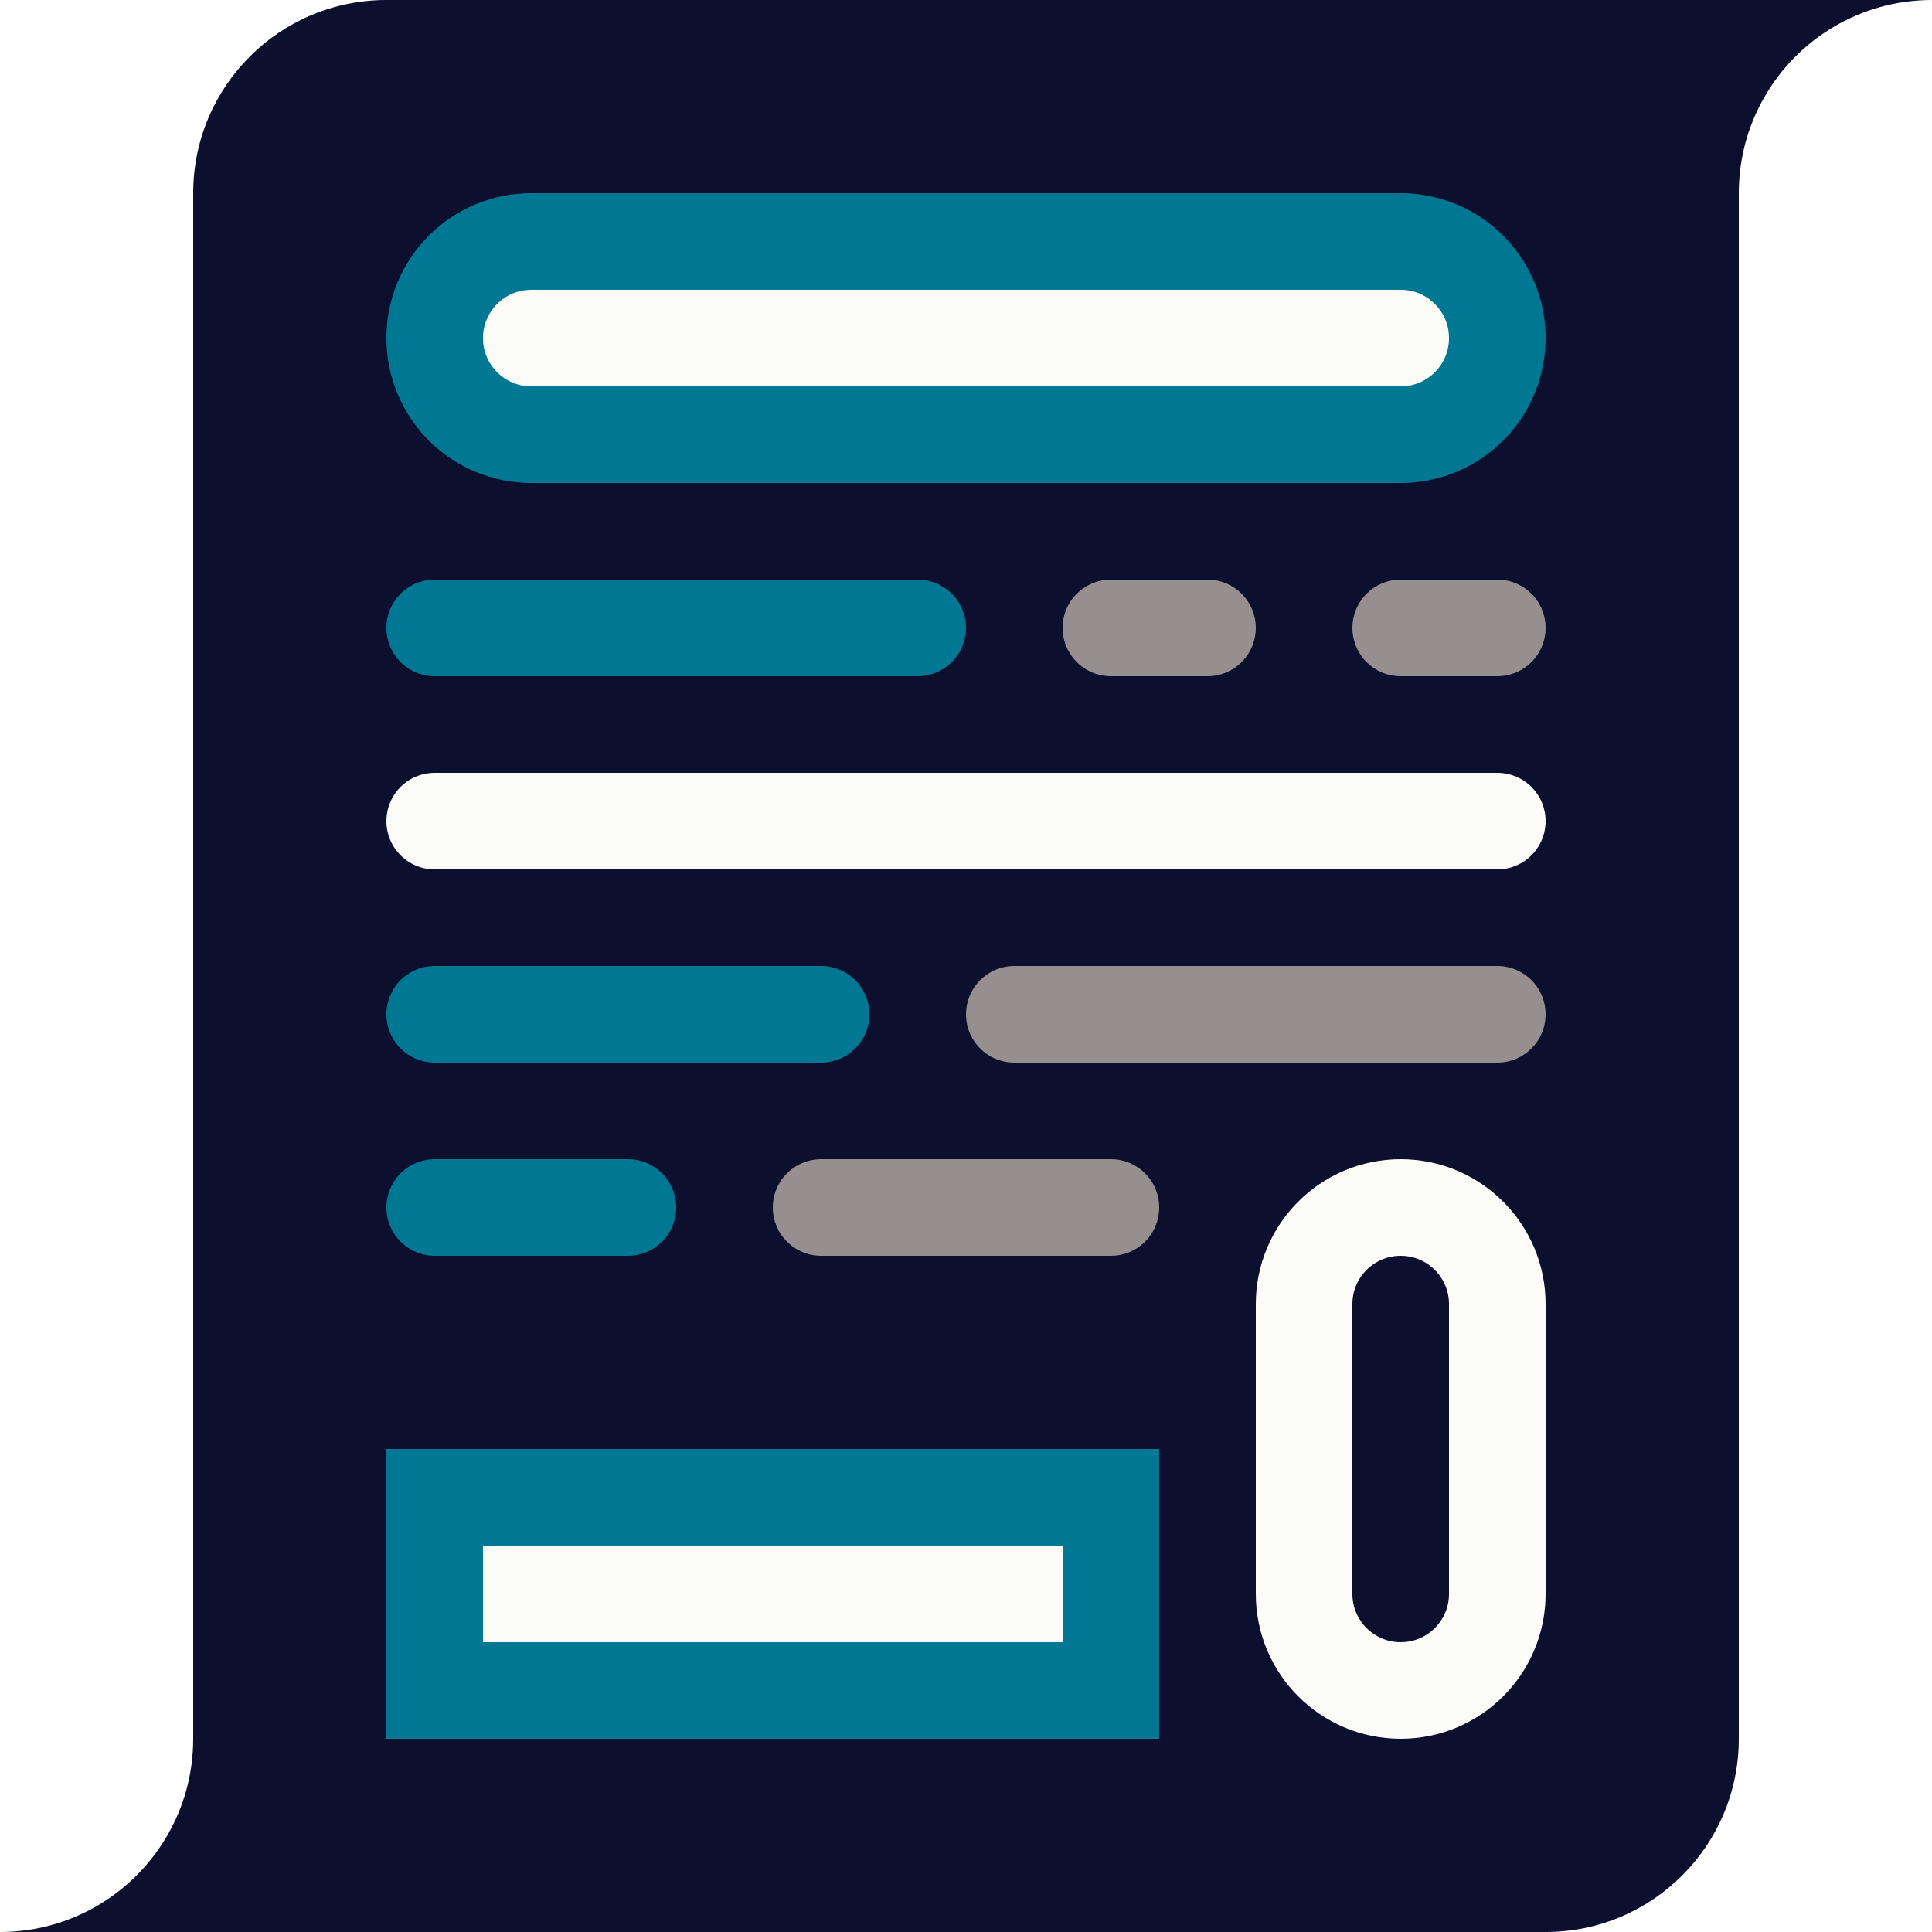
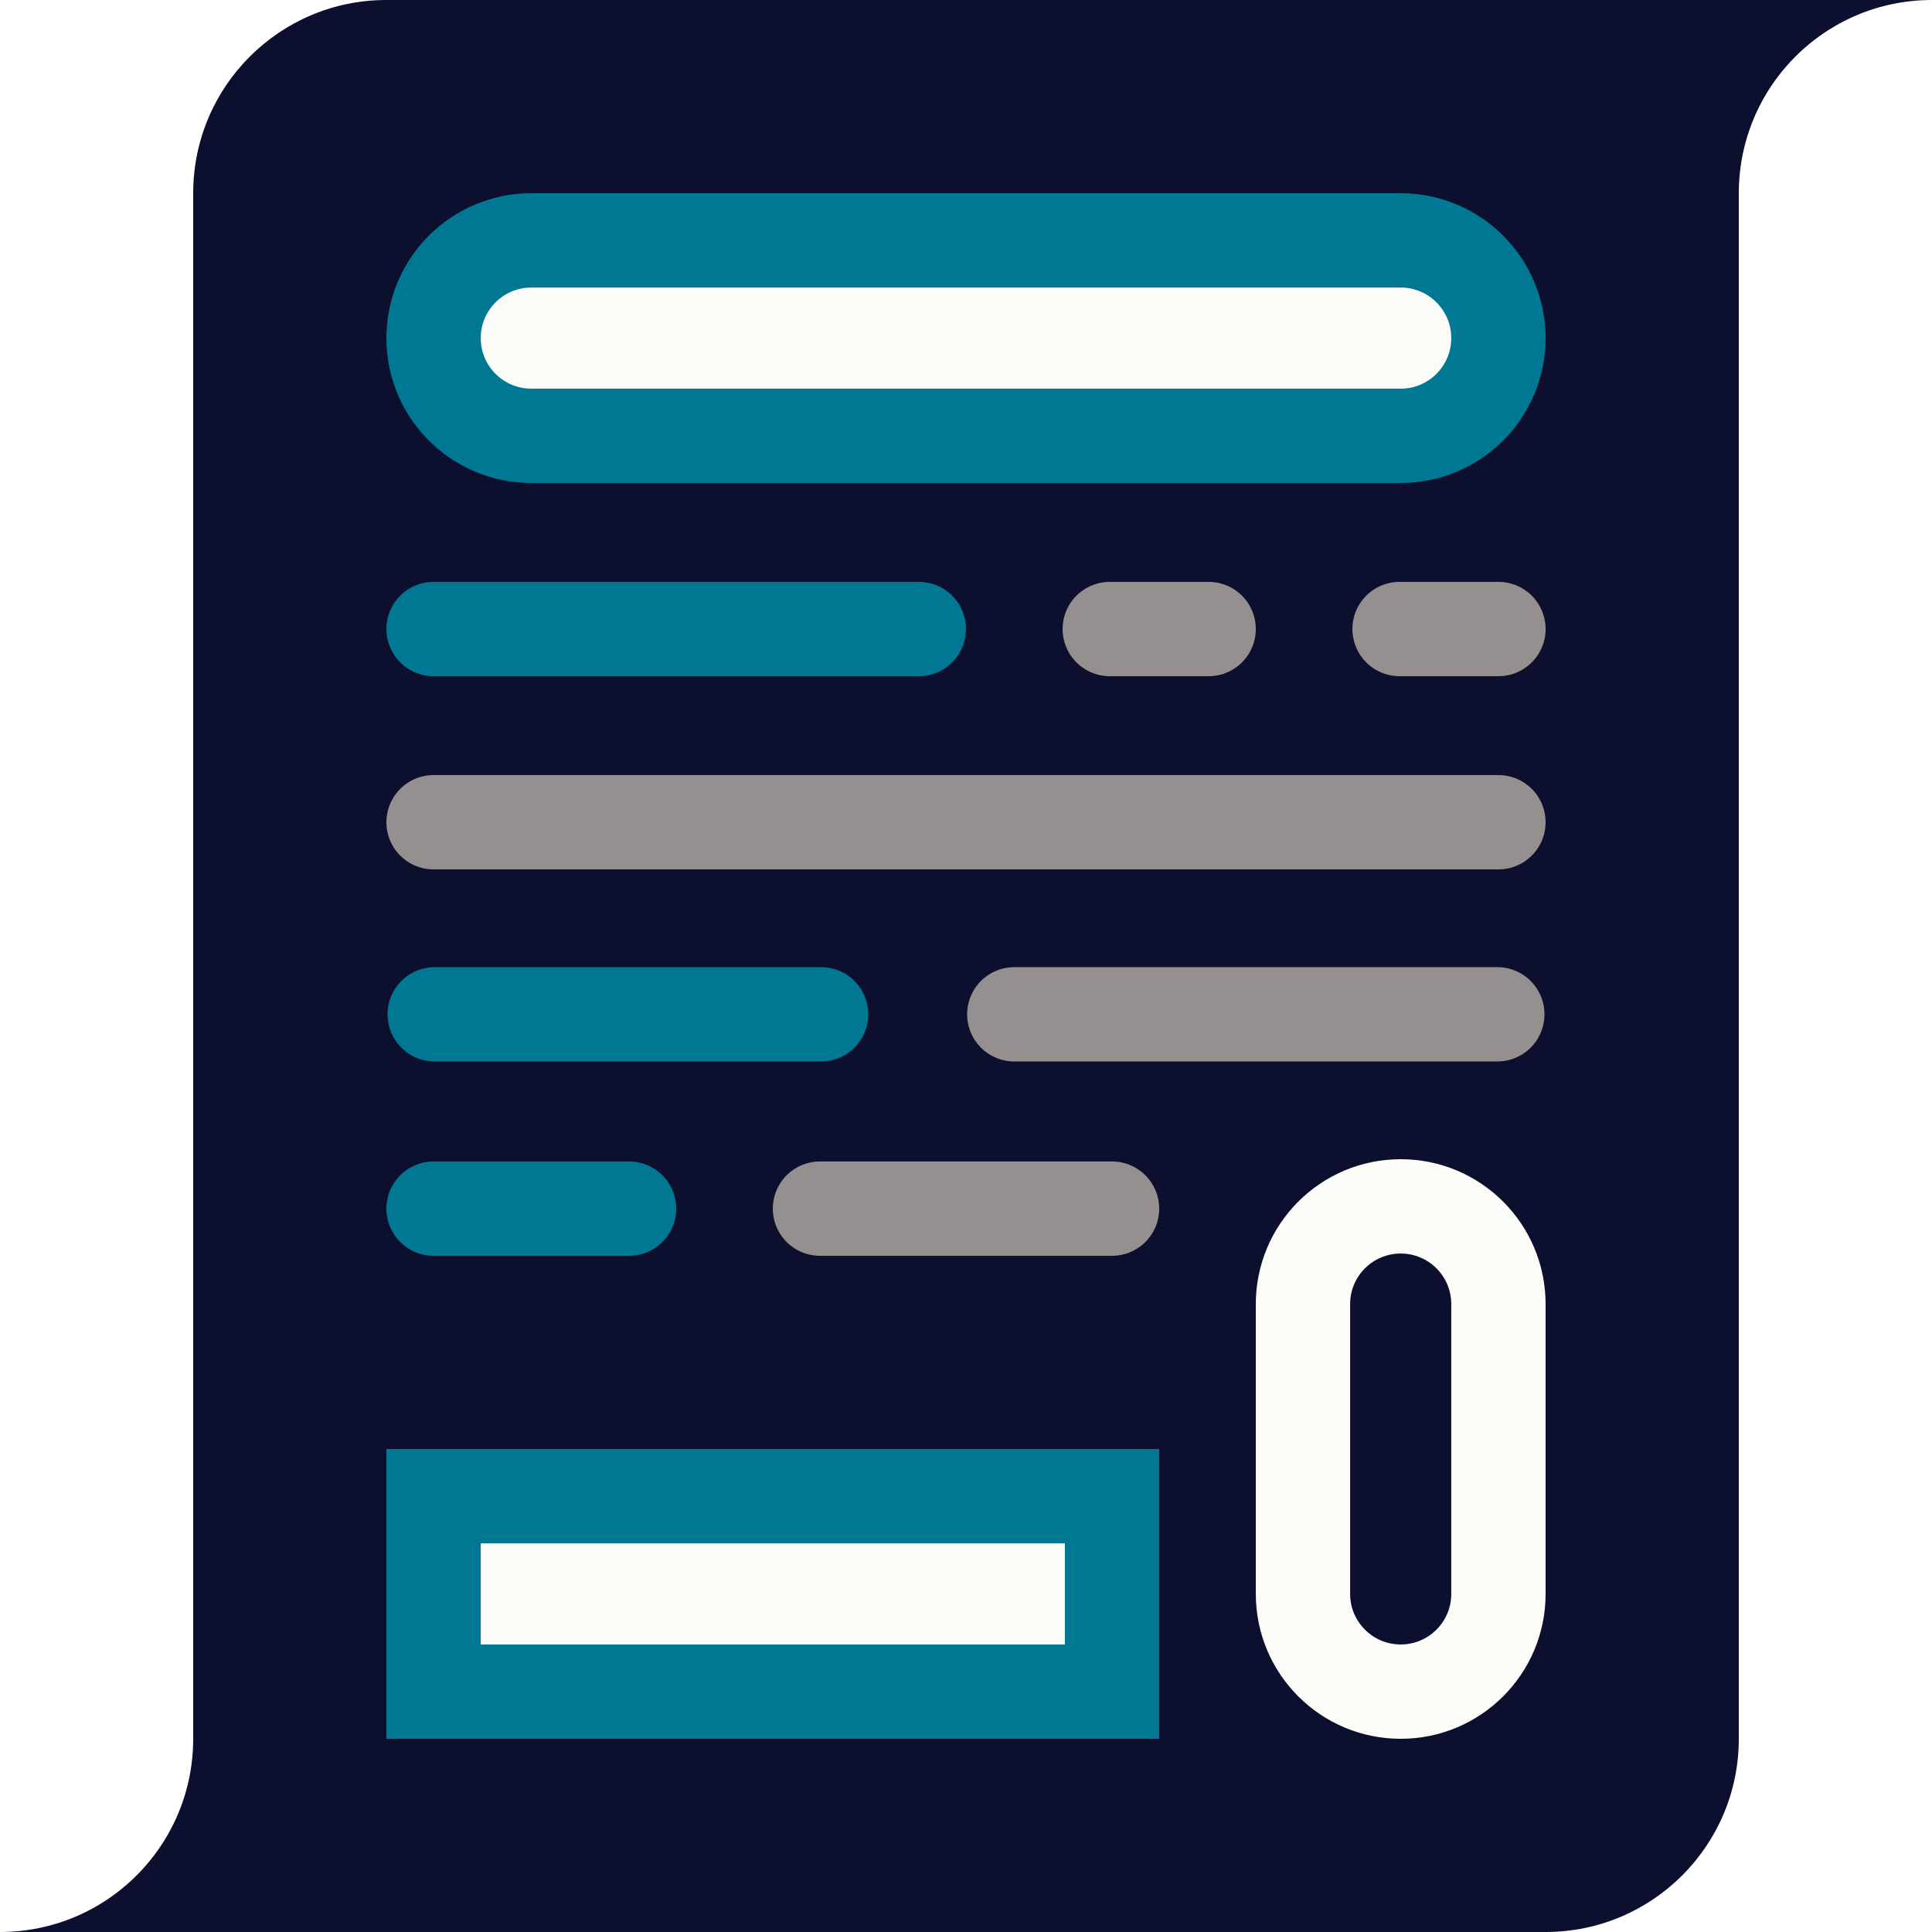
- <svg xmlns="http://www.w3.org/2000/svg" viewBox="0 0 20 20">
-   <path fill-rule="evenodd" clip-rule="evenodd" d="M0 20C0.74 20 1.387 19.598 1.732 19C1.903 18.706 2 18.364 2 18V2C2 0.895 2.895 0 4 0H20C19.26 0 18.613 0.402 18.268 1C18.097 1.294 18 1.636 18 2V18C18 19.105 17.105 20 16 20H0Z" fill="#0C0F2E" />
-   <rect x="4.5" y="2.5" width="11" height="2" rx="1" fill="#FBFBF8" stroke="#007893" />
-   <path fill="#FBFBF8" stroke="#007893" d="M4.5 15.5H11.5V17.5H4.5z" />
-   <rect x="13.5" y="12.5" width="2" height="5" rx="1" fill="#0C0F2E" stroke="#FBFBF8" />
-   <path stroke="#007893" stroke-linecap="round" d="M4.5 12.5 6.5 12.5" />
-   <path stroke="#958F8F" stroke-linecap="round" d="M8.5 12.5 11.5 12.5" />
-   <path stroke="#FBFBF8" stroke-linecap="round" d="M4.5 8.5 15.5 8.5" />
-   <path d="M4.5 10.5H8.5" stroke="#007893" stroke-linecap="round" />
-   <path d="M10.5 10.5 15.5 10.5M11.5 6.5 12.5 6.5" stroke="#958F8F" stroke-linecap="round" />
-   <path stroke="#007893" stroke-linecap="round" d="M4.5 6.5 9.5 6.5" />
-   <path stroke="#958F8F" stroke-linecap="round" d="M14.5 6.5 15.5 6.5" />
+ <svg xmlns="http://www.w3.org/2000/svg" viewBox="0 0 512 512">
+   <path fill-rule="evenodd" clip-rule="evenodd" d="M0 512C18.951 512 35.498 501.704 44.35 486.4C48.707 478.869 51.2 470.126 51.2 460.8V51.2C51.2 22.923 74.123 0 102.4 0H512C493.049 0 476.502 10.296 467.65 25.6C463.293 33.131 460.8 41.874 460.8 51.2V460.8C460.8 489.077 437.877 512 409.6 512H0Z" fill="#0C0F2E" />
+   <rect x="114.9" y="63.7" width="282.2" height="51.8" rx="25.9" fill="#FBFBF8" stroke="#007893" stroke-width="25" />
+   <path fill="#FBFBF8" stroke="#007893" stroke-width="25" d="M114.9 396.5H294.7V448.3H114.9z" />
+   <rect x="345.3" y="319.7" width="51.8" height="128.6" rx="25.9" fill="#0C0F2E" stroke="#FBFBF8" stroke-width="25" />
+   <path stroke="#007893" stroke-width="25" stroke-linecap="round" d="M114.9 320.3 166.7 320.3" />
+   <path stroke="#958F8F" stroke-width="25" stroke-linecap="round" d="M217.3 320.3 294.7 320.3M114.9 217.9 397.1 217.9" />
+   <path d="M115.2 268.8H217.6" stroke="#007893" stroke-width="25" stroke-linecap="round" />
+   <path d="M268.8 268.8H396.8M294.1 166.7 320.3 166.7" stroke="#958F8F" stroke-width="25" stroke-linecap="round" />
+   <path stroke="#007893" stroke-width="25" stroke-linecap="round" d="M114.9 166.7 243.5 166.7" />
+   <path stroke="#958F8F" stroke-width="25" stroke-linecap="round" d="M370.9 166.7 397.1 166.7" />
</svg>
